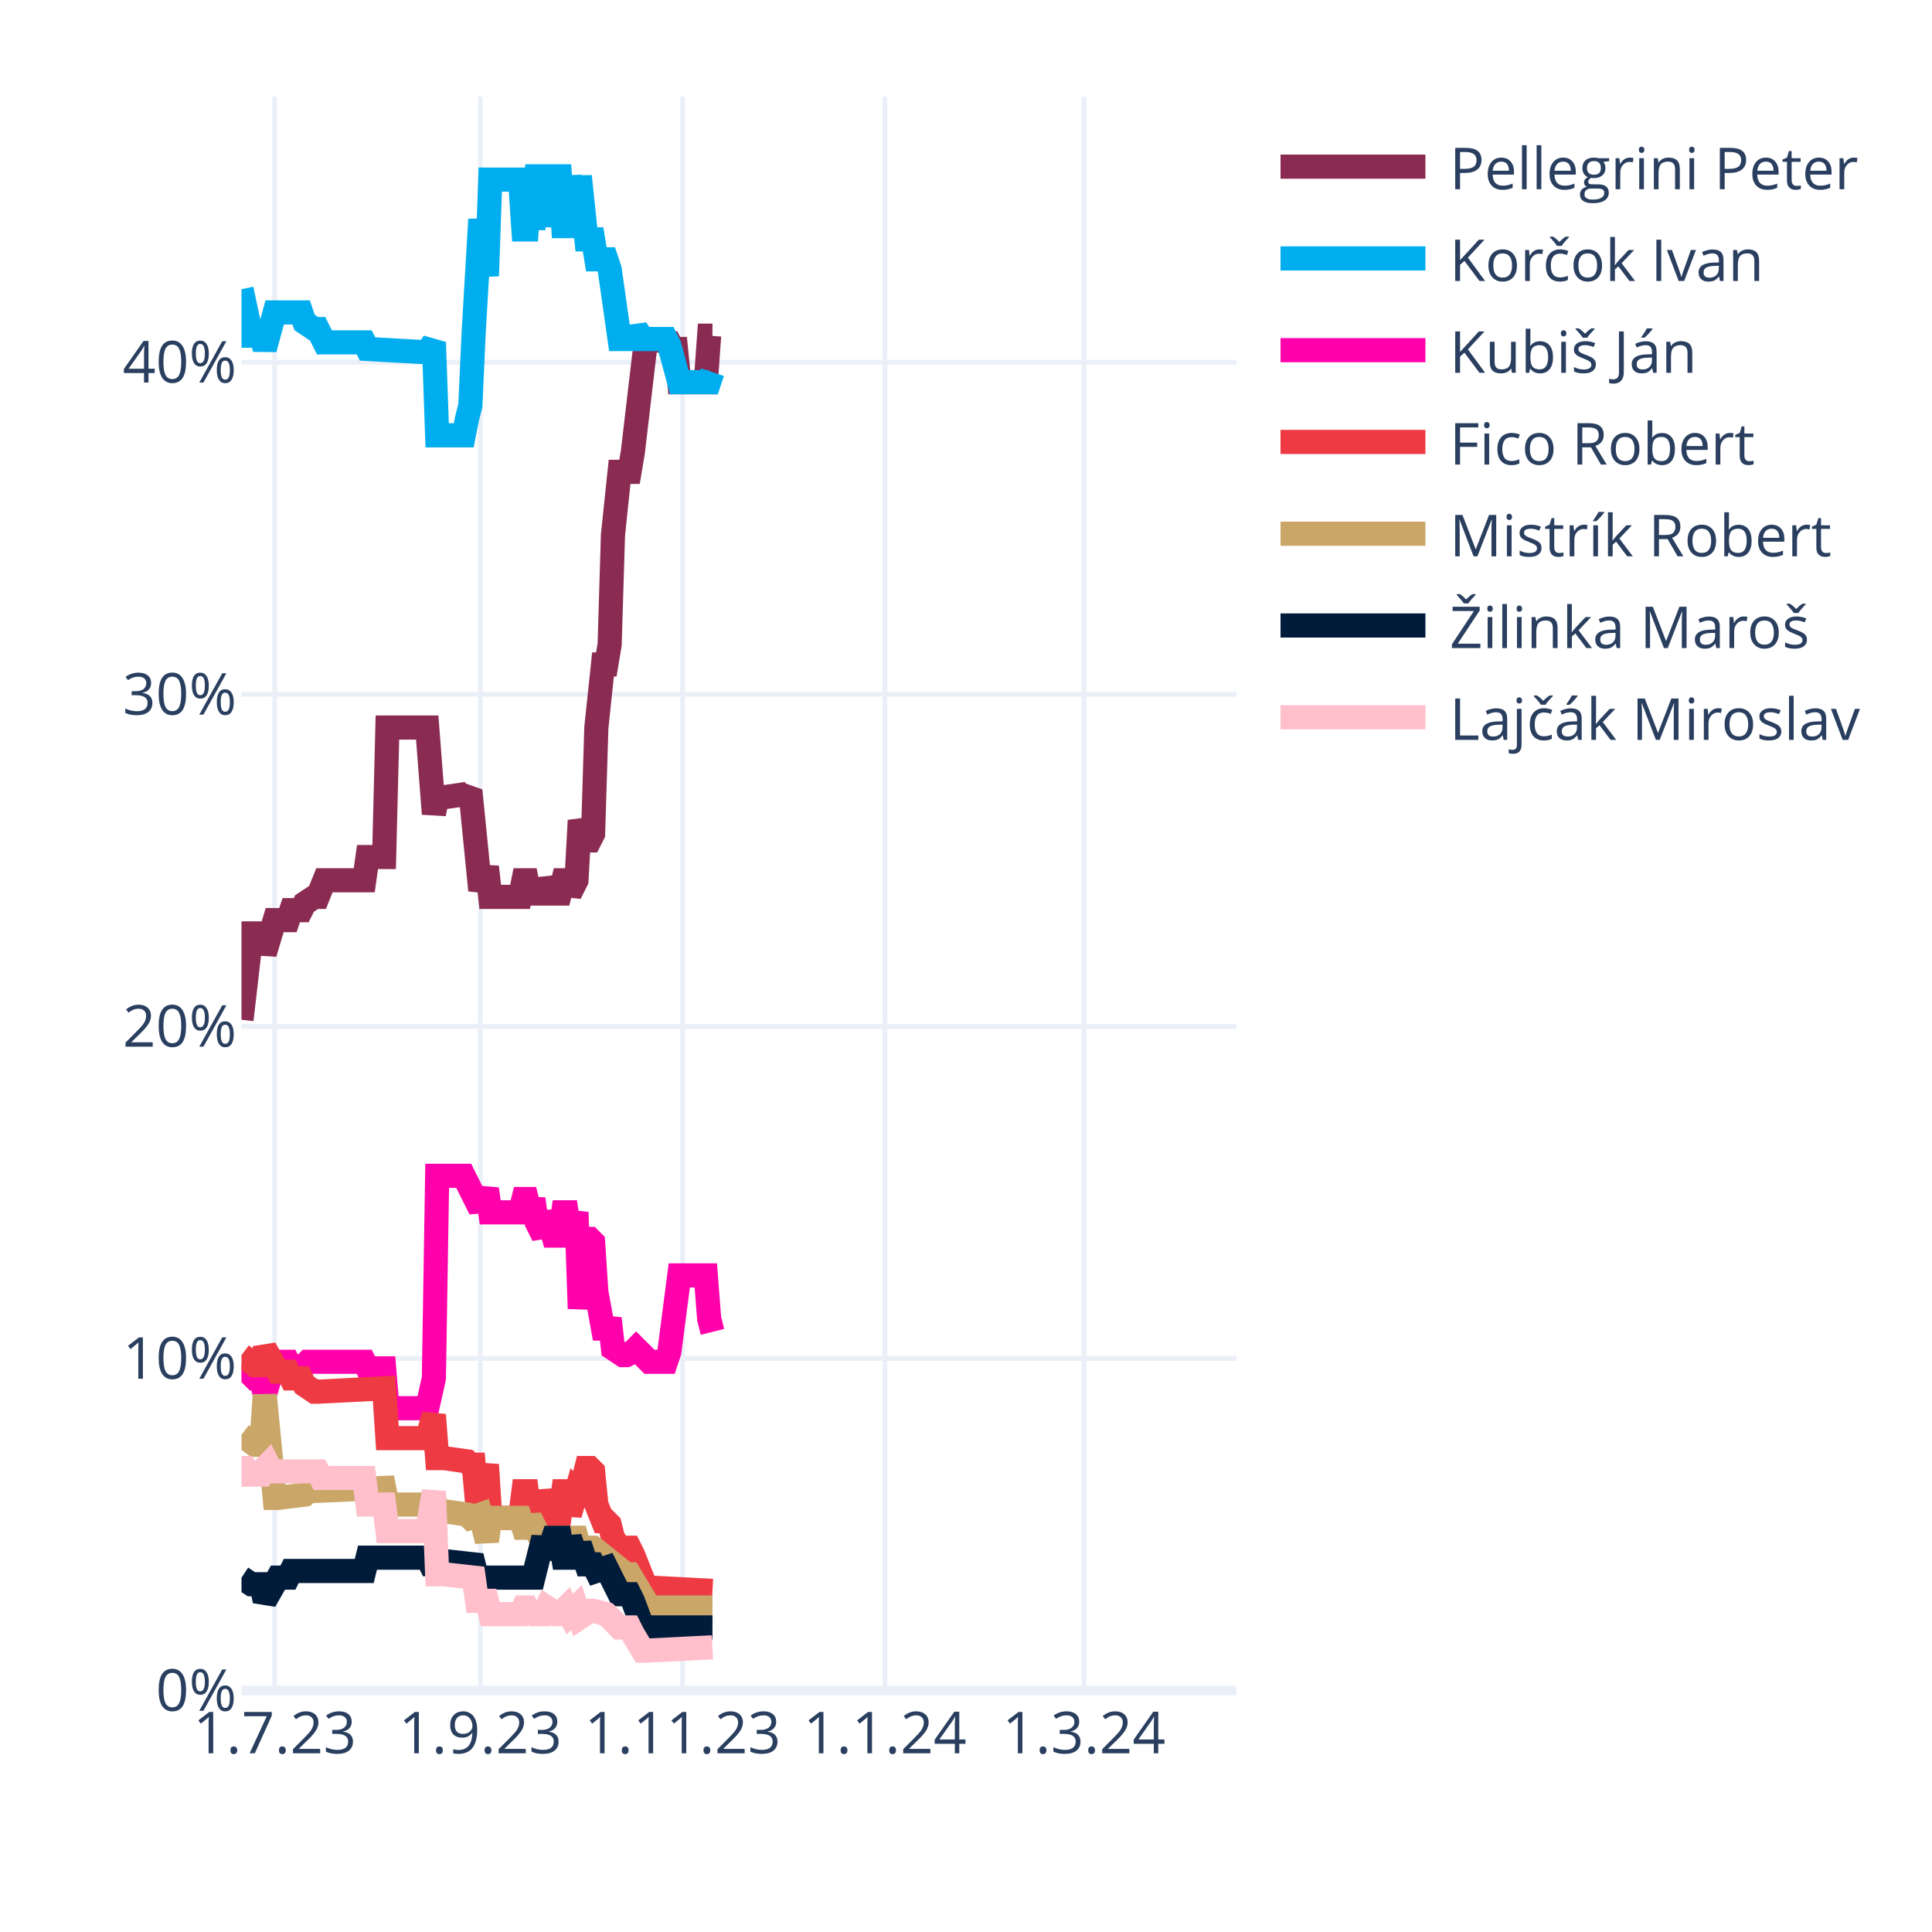
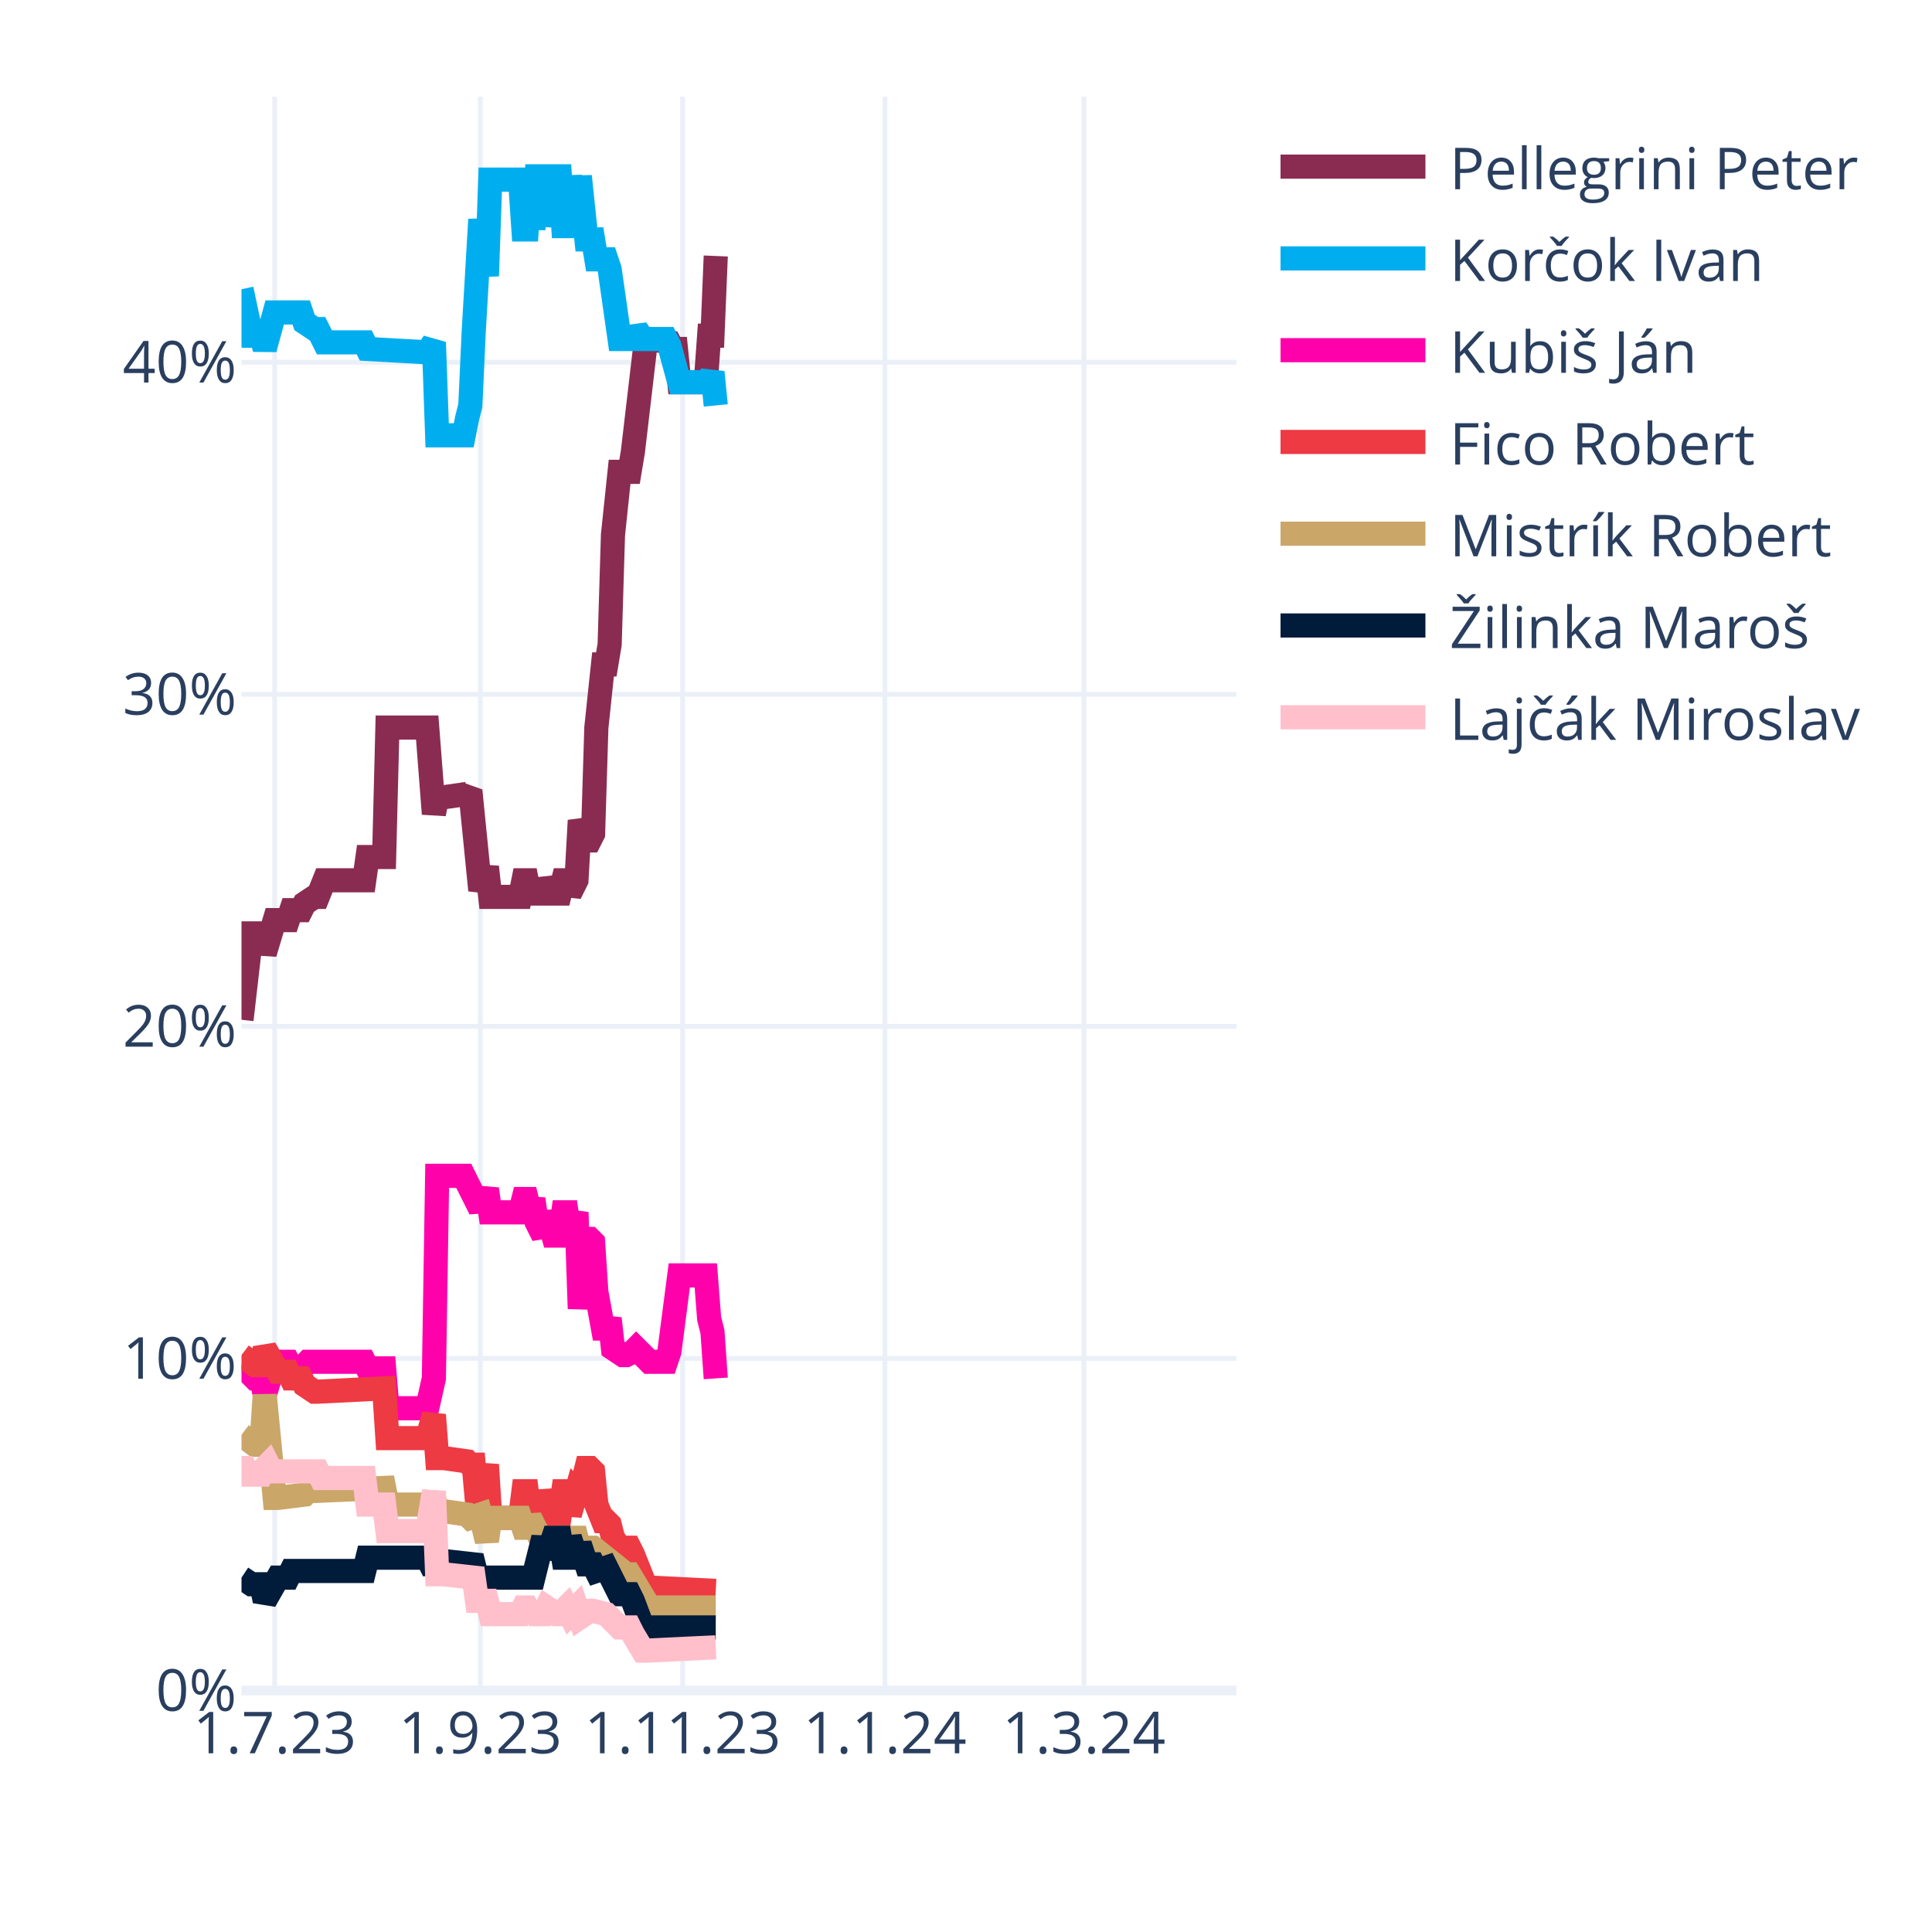
<svg xmlns="http://www.w3.org/2000/svg" class="main-svg" width="400" height="400" style="" viewBox="0 0 400 400">
  <rect x="0" y="0" width="400" height="400" style="fill: rgb(255, 255, 255); fill-opacity: 1;" />
-   <defs id="defs-790043">
+   <defs id="defs-0c026a">
    <g class="clips">
-       <clipPath id="clip790043xyplot" class="plotclip">
+       <clipPath id="clip0c026axyplot" class="plotclip">
        <rect width="206" height="330" />
      </clipPath>
-       <clipPath class="axesclip" id="clip790043x">
+       <clipPath class="axesclip" id="clip0c026ax">
        <rect x="50" y="0" width="206" height="400" />
      </clipPath>
-       <clipPath class="axesclip" id="clip790043y">
+       <clipPath class="axesclip" id="clip0c026ay">
        <rect x="0" y="20" width="400" height="330" />
      </clipPath>
-       <clipPath class="axesclip" id="clip790043xy">
+       <clipPath class="axesclip" id="clip0c026axy">
        <rect x="50" y="20" width="206" height="330" />
      </clipPath>
    </g>
    <g class="gradients" />
    <g class="patterns" />
  </defs>
  <g class="bglayer" />
  <g class="layer-below">
    <g class="imagelayer" />
    <g class="shapelayer" />
  </g>
  <g class="cartesianlayer">
    <g class="subplot xy">
      <g class="layer-subplot">
        <g class="shapelayer" />
        <g class="imagelayer" />
      </g>
      <g class="minor-gridlayer">
        <g class="x" />
        <g class="y" />
      </g>
      <g class="gridlayer">
        <g class="x">
          <path class="xgrid crisp" transform="translate(56.87,0)" d="M0,20v330" style="stroke: rgb(235, 240, 248); stroke-opacity: 1; stroke-width: 1px;" />
          <path class="xgrid crisp" transform="translate(99.44,0)" d="M0,20v330" style="stroke: rgb(235, 240, 248); stroke-opacity: 1; stroke-width: 1px;" />
          <path class="xgrid crisp" transform="translate(141.33,0)" d="M0,20v330" style="stroke: rgb(235, 240, 248); stroke-opacity: 1; stroke-width: 1px;" />
          <path class="xgrid crisp" transform="translate(183.21,0)" d="M0,20v330" style="stroke: rgb(235, 240, 248); stroke-opacity: 1; stroke-width: 1px;" />
          <path class="xgrid crisp" transform="translate(224.41,0)" d="M0,20v330" style="stroke: rgb(235, 240, 248); stroke-opacity: 1; stroke-width: 1px;" />
        </g>
        <g class="y">
          <path class="ygrid crisp" transform="translate(0,281.25)" d="M50,0h206" style="stroke: rgb(235, 240, 248); stroke-opacity: 1; stroke-width: 1px;" />
          <path class="ygrid crisp" transform="translate(0,212.5)" d="M50,0h206" style="stroke: rgb(235, 240, 248); stroke-opacity: 1; stroke-width: 1px;" />
          <path class="ygrid crisp" transform="translate(0,143.75)" d="M50,0h206" style="stroke: rgb(235, 240, 248); stroke-opacity: 1; stroke-width: 1px;" />
          <path class="ygrid crisp" transform="translate(0,75)" d="M50,0h206" style="stroke: rgb(235, 240, 248); stroke-opacity: 1; stroke-width: 1px;" />
        </g>
      </g>
      <g class="zerolinelayer">
        <path class="yzl zl crisp" transform="translate(0,350)" d="M50,0h206" style="stroke: rgb(235, 240, 248); stroke-opacity: 1; stroke-width: 2px;" />
      </g>
      <path class="xlines-below" />
      <path class="ylines-below" />
      <g class="overlines-below" />
      <g class="xaxislayer-below" />
      <g class="yaxislayer-below" />
      <g class="overaxes-below" />
-       <g class="plot" transform="translate(50,20)" clip-path="url(#clip790043xyplot)">
+       <g class="plot" transform="translate(50,20)" clip-path="url(#clip0c026axyplot)">
        <g class="scatterlayer mlayer">
-           <g class="trace scatter trace2e6886" style="stroke-miterlimit: 2; opacity: 1;">
-             <g class="fills" />
-             <g class="errorbars" />
-             <g class="lines">
-               <path class="js-line" d="M0,191.13L2.06,173.25L2.75,173.25L4.12,173.25L4.81,177.38L6.87,170.5L7.55,170.5L9.61,170.5L10.3,168.44L12.36,168.44L13.05,167.06L15.11,165.69L15.79,165.69L17.17,162.25L17.85,162.25L25.41,162.25L26.09,157.44L29.53,157.44L30.21,130.63L38.45,130.63L39.83,148.5L40.51,145.06L41.89,145.06L46.69,144.38L47.38,143.69L49.44,164.31L50.13,162.25L50.81,159.5L51.5,165.69L57.68,165.69L58.37,162.25L59.05,162.25L59.74,165.69L60.43,162.25L61.11,165L61.8,165L62.49,165L63.17,162.25L64.55,165L65.23,165L65.92,165L66.61,162.25L67.29,162.25L67.98,165L69.35,162.25L70.04,149.88L71.41,154L72.1,154L72.79,152.63L73.47,130.63L74.85,117.56L75.53,117.56L76.22,113.44L76.91,90.75L78.28,77.69L78.97,77.69L80.34,77.69L81.03,73.56L83.77,50.19L84.46,50.19L88.58,50.88L89.27,52.25L89.95,52.25L90.64,59.13L96.13,59.13L96.82,49.5L97.51,49.5" style="vector-effect: none; fill: none; stroke: rgb(138, 44, 81); stroke-opacity: 1; stroke-width: 5px; opacity: 1;" />
-             </g>
-             <g class="points" />
-             <g class="text" />
-           </g>
-           <g class="trace scatter trace7a3ac3" style="stroke-miterlimit: 2; opacity: 1;">
-             <g class="fills" />
-             <g class="errorbars" />
-             <g class="lines">
-               <path class="js-line" d="M0,39.88L2.06,49.5L2.75,49.5L4.12,49.5L4.81,52.25L6.87,44.69L7.55,44.69L12.36,44.69L13.05,46.75L15.11,48.13L15.79,48.13L17.17,50.88L17.85,50.88L25.41,50.88L26.09,52.25L38.45,52.94L39.83,50.88L40.51,70.13L41.89,70.13L46.01,70.13L46.69,66.69L47.38,63.94L48.07,48.81L49.44,25.44L50.13,31.63L50.81,37.13L51.5,17.19L57.68,17.19L58.37,27.5L59.05,27.5L59.74,17.19L60.43,27.5L61.11,16.5L62.49,16.5L63.17,26.81L64.55,16.5L65.23,16.5L65.92,16.5L66.61,26.81L67.29,26.81L67.98,16.5L69.35,26.81L70.04,16.5L71.41,29.56L72.1,29.56L72.79,29.56L73.47,33.69L75.53,33.69L76.22,35.75L78.28,50.19L78.97,50.19L81.03,50.19L81.71,48.13L83.09,50.19L83.77,50.19L87.89,50.19L88.58,51.56L90.64,59.13L92.01,59.13L96.82,59.13L97.51,57.06" style="vector-effect: none; fill: none; stroke: rgb(0, 174, 239); stroke-opacity: 1; stroke-width: 5px; opacity: 1;" />
-             </g>
-             <g class="points" />
-             <g class="text" />
-           </g>
-           <g class="trace scatter trace3f64d3" style="stroke-miterlimit: 2; opacity: 1;">
-             <g class="fills" />
-             <g class="errorbars" />
-             <g class="lines">
-               <path class="js-line" d="M0,262.63L2.75,265.38L3.43,265.38L4.12,265.38L4.81,268.81L6.87,261.94L7.55,261.94L9.61,261.94L10.3,263.31L13.05,262.63L13.73,261.94L25.41,261.94L26.09,263.31L29.53,263.31L30.21,271.56L38.45,271.56L39.83,265.38L40.51,223.44L41.89,223.44L46.01,223.44L46.69,224.81L49.44,230.31L50.13,228.25L50.81,226.19L51.5,231L57.68,231L58.37,228.25L59.05,228.25L59.74,231L60.43,228.25L61.11,233.06L62.49,235.81L63.17,231L64.55,235.81L65.23,235.81L65.92,235.81L66.61,231L67.29,231L67.98,235.81L69.35,231L70.04,250.94L71.41,236.5L72.1,236.5L72.79,237.19L73.47,247.5L74.85,255.06L75.53,255.06L76.22,253L76.91,259.19L78.97,260.56L79.65,260.56L81.03,259.88L81.71,259.19L84.46,261.94L85.15,261.94L87.89,261.94L88.58,259.88L90.64,244.06L92.01,244.06L96.13,244.06L96.82,253L97.51,255.75" style="vector-effect: none; fill: none; stroke: rgb(255, 1, 170); stroke-opacity: 1; stroke-width: 5px; opacity: 1;" />
-             </g>
-             <g class="points" />
-             <g class="text" />
-           </g>
-           <g class="trace scatter tracee5939b" style="stroke-miterlimit: 2; opacity: 1;">
-             <g class="fills" />
-             <g class="errorbars" />
-             <g class="lines">
-               <path class="js-line" d="M0,260.56L2.75,262.63L3.43,262.63L4.12,262.63L4.81,259.19L7.55,264L8.24,264L9.61,264L10.3,265.38L12.36,265.38L13.05,266.75L15.11,268.13L15.79,268.13L29.53,267.44L30.21,277.75L38.45,277.75L39.83,272.94L40.51,281.88L41.89,281.88L46.69,282.56L47.38,283.25L48.07,283.25L48.75,290.81L49.44,290.81L50.13,286.69L50.81,283.25L51.5,294.25L57.68,294.25L58.37,288.75L59.05,288.75L59.74,294.25L60.43,288.75L61.11,293.56L62.49,293.56L63.17,288.75L64.55,293.56L65.23,293.56L65.92,293.56L66.61,288.75L67.29,288.75L67.98,293.56L69.35,288.75L70.04,289.44L71.41,283.94L72.1,283.94L72.79,284.63L73.47,291.5L74.85,294.94L75.53,294.94L76.22,295.63L76.91,298.38L78.28,300.44L78.97,300.44L80.34,300.44L81.03,301.81L83.77,308.69L84.46,308.69L97.51,309.38" style="vector-effect: none; fill: none; stroke: rgb(238, 58, 67); stroke-opacity: 1; stroke-width: 5px; opacity: 1;" />
-             </g>
-             <g class="points" />
-             <g class="text" />
-           </g>
-           <g class="trace scatter trace97a9cf" style="stroke-miterlimit: 2; opacity: 1;">
-             <g class="fills" />
-             <g class="errorbars" />
-             <g class="lines">
-               <path class="js-line" d="M0,277.06L2.75,279.13L3.43,279.13L4.12,279.13L4.81,268.81L6.87,290.13L7.55,290.13L13.05,289.44L13.73,288.75L29.53,288.06L30.21,291.5L38.45,291.5L39.83,290.13L40.51,292.88L41.89,292.88L46.69,293.56L47.38,294.25L49.44,293.56L50.13,296.31L50.81,299.06L51.5,294.25L57.68,294.25L58.37,296.31L59.05,296.31L59.74,294.25L61.8,298.38L62.49,298.38L69.35,298.38L70.04,301.13L72.1,300.44L72.79,300.44L79.65,305.94L80.34,305.94L84.46,312.81L85.15,312.81L97.51,312.81" style="vector-effect: none; fill: none; stroke: rgb(202, 166, 105); stroke-opacity: 1; stroke-width: 5px; opacity: 1;" />
-             </g>
-             <g class="points" />
-             <g class="text" />
-           </g>
-           <g class="trace scatter trace597d42" style="stroke-miterlimit: 2; opacity: 1;">
-             <g class="fills" />
-             <g class="errorbars" />
-             <g class="lines">
-               <path class="js-line" d="M0,306.63L2.06,308L2.75,308L4.12,308L4.81,311.44L7.55,306.63L8.24,306.63L9.61,306.63L10.3,305.25L25.41,305.25L26.09,302.5L38.45,302.5L39.83,305.25L40.51,303.19L41.89,303.19L48.07,303.88L48.75,306.63L60.43,306.63L61.11,303.88L62.49,298.38L63.17,302.5L64.55,298.38L65.23,298.38L65.92,298.38L66.61,302.5L67.29,302.5L67.98,298.38L69.35,302.5L70.04,299.75L71.41,303.88L72.1,303.88L72.79,303.88L73.47,305.25L75.53,304.56L76.22,305.94L78.28,310.06L78.97,310.06L80.34,310.06L81.03,311.44L83.09,316.94L83.77,316.94L97.51,316.94" style="vector-effect: none; fill: none; stroke: rgb(1, 27, 58); stroke-opacity: 1; stroke-width: 5px; opacity: 1;" />
-             </g>
-             <g class="points" />
-             <g class="text" />
-           </g>
-           <g class="trace scatter trace82922b" style="stroke-miterlimit: 2; opacity: 1;">
-             <g class="fills" />
-             <g class="errorbars" />
-             <g class="lines">
-               <path class="js-line" d="M0,283.94L0.69,283.94L1.37,285.31L4.12,285.31L4.81,283.94L5.49,283.25L6.18,284.63L15.79,284.63L16.48,286L25.41,286L26.09,291.5L29.53,291.5L30.21,297L38.45,297L39.83,288.75L40.51,305.94L41.89,305.94L48.07,306.63L48.75,311.44L50.81,311.44L51.5,314.19L57.68,314.19L58.37,312.81L59.05,312.81L59.74,314.19L60.43,312.81L61.11,314.19L61.8,314.19L62.49,314.19L63.17,312.81L65.23,314.19L65.92,314.19L67.29,312.81L67.98,314.19L69.35,312.81L70.04,314.88L72.1,313.5L72.79,313.5L75.53,314.19L76.22,314.88L78.28,316.94L78.97,316.94L80.34,316.94L81.03,318.31L83.09,321.75L83.77,321.75L97.51,321.06" style="vector-effect: none; fill: none; stroke: rgb(255, 192, 203); stroke-opacity: 1; stroke-width: 5px; opacity: 1;" />
+           <g class="trace scatter traced8db02" style="stroke-miterlimit: 2; opacity: 1;">
+             <g class="fills" />
+             <g class="errorbars" />
+             <g class="lines">
+               <path class="js-line" d="M0,191.13L2.06,173.25L2.75,173.25L4.12,173.25L4.81,177.38L6.87,170.5L7.55,170.5L9.61,170.5L10.3,168.44L12.36,168.44L13.05,167.06L15.11,165.69L15.79,165.69L17.17,162.25L17.85,162.25L25.41,162.25L26.09,157.44L29.53,157.44L30.21,130.63L38.45,130.63L39.83,148.5L40.51,145.06L41.89,145.06L46.69,144.38L47.38,143.69L49.44,164.31L50.13,162.25L50.81,159.5L51.5,165.69L57.68,165.69L58.37,162.25L59.05,162.25L59.74,165.69L60.43,162.25L61.11,165L61.8,165L62.49,165L63.17,162.25L64.55,165L65.23,165L65.92,165L66.61,162.25L67.29,162.25L67.98,165L69.35,162.25L70.04,149.88L71.41,154L72.1,154L72.79,152.63L73.47,130.63L74.85,117.56L75.53,117.56L76.22,113.44L76.91,90.75L78.28,77.69L78.97,77.69L80.34,77.69L81.03,73.56L83.77,50.19L84.46,50.19L88.58,50.88L89.27,52.25L89.95,52.25L90.64,59.13L96.13,59.13L96.82,49.5L97.51,49.5L98.19,33" style="vector-effect: none; fill: none; stroke: rgb(138, 44, 81); stroke-opacity: 1; stroke-width: 5px; opacity: 1;" />
+             </g>
+             <g class="points" />
+             <g class="text" />
+           </g>
+           <g class="trace scatter tracef2b7c2" style="stroke-miterlimit: 2; opacity: 1;">
+             <g class="fills" />
+             <g class="errorbars" />
+             <g class="lines">
+               <path class="js-line" d="M0,39.88L2.06,49.5L2.75,49.5L4.12,49.5L4.81,52.25L6.87,44.69L7.55,44.69L12.36,44.69L13.05,46.75L15.11,48.13L15.79,48.13L17.17,50.88L17.85,50.88L25.41,50.88L26.09,52.25L38.45,52.94L39.83,50.88L40.51,70.13L41.89,70.13L46.01,70.13L46.69,66.69L47.38,63.94L48.07,48.81L49.44,25.44L50.13,31.63L50.81,37.13L51.5,17.19L57.68,17.19L58.37,27.5L59.05,27.5L59.74,17.19L60.43,27.5L61.11,16.5L62.49,16.5L63.17,26.81L64.55,16.5L65.23,16.5L65.92,16.5L66.61,26.81L67.29,26.81L67.98,16.5L69.35,26.81L70.04,16.5L71.41,29.56L72.1,29.56L72.79,29.56L73.47,33.69L75.53,33.69L76.22,35.75L78.28,50.19L78.97,50.19L81.03,50.19L81.71,48.13L83.09,50.19L83.77,50.19L87.89,50.19L88.58,51.56L90.64,59.13L92.01,59.13L96.82,59.13L97.51,57.06L98.19,63.94" style="vector-effect: none; fill: none; stroke: rgb(0, 174, 239); stroke-opacity: 1; stroke-width: 5px; opacity: 1;" />
+             </g>
+             <g class="points" />
+             <g class="text" />
+           </g>
+           <g class="trace scatter trace1bcc40" style="stroke-miterlimit: 2; opacity: 1;">
+             <g class="fills" />
+             <g class="errorbars" />
+             <g class="lines">
+               <path class="js-line" d="M0,262.63L2.75,265.38L3.43,265.38L4.12,265.38L4.81,268.81L6.87,261.94L7.55,261.94L9.61,261.94L10.3,263.31L13.05,262.63L13.73,261.94L25.41,261.94L26.09,263.31L29.53,263.31L30.21,271.56L38.45,271.56L39.83,265.38L40.51,223.44L41.89,223.44L46.01,223.44L46.69,224.81L49.44,230.31L50.13,228.25L50.81,226.19L51.5,231L57.68,231L58.37,228.25L59.05,228.25L59.74,231L60.43,228.25L61.11,233.06L62.49,235.81L63.17,231L64.55,235.81L65.23,235.81L65.92,235.81L66.61,231L67.29,231L67.98,235.81L69.35,231L70.04,250.94L71.41,236.5L72.1,236.5L72.79,237.19L73.47,247.5L74.85,255.06L75.53,255.06L76.22,253L76.91,259.19L78.97,260.56L79.65,260.56L81.03,259.88L81.71,259.19L84.46,261.94L85.15,261.94L87.89,261.94L88.58,259.88L90.64,244.06L92.01,244.06L96.13,244.06L96.82,253L97.51,255.75L98.19,265.38" style="vector-effect: none; fill: none; stroke: rgb(255, 1, 170); stroke-opacity: 1; stroke-width: 5px; opacity: 1;" />
+             </g>
+             <g class="points" />
+             <g class="text" />
+           </g>
+           <g class="trace scatter trace952a39" style="stroke-miterlimit: 2; opacity: 1;">
+             <g class="fills" />
+             <g class="errorbars" />
+             <g class="lines">
+               <path class="js-line" d="M0,260.56L2.75,262.63L3.43,262.63L4.12,262.63L4.81,259.19L7.55,264L8.24,264L9.61,264L10.3,265.38L12.36,265.38L13.05,266.75L15.11,268.13L15.79,268.13L29.53,267.44L30.21,277.75L38.45,277.75L39.83,272.94L40.51,281.88L41.89,281.88L46.69,282.56L47.38,283.25L48.07,283.25L48.75,290.81L49.44,290.81L50.13,286.69L50.81,283.25L51.5,294.25L57.68,294.25L58.37,288.75L59.05,288.75L59.74,294.25L60.43,288.75L61.11,293.56L62.49,293.56L63.17,288.75L64.55,293.56L65.23,293.56L65.92,293.56L66.61,288.75L67.29,288.75L67.98,293.56L69.35,288.75L70.04,289.44L71.41,283.94L72.1,283.94L72.79,284.63L73.47,291.5L74.85,294.94L75.53,294.94L76.22,295.63L76.91,298.38L78.28,300.44L78.97,300.44L80.34,300.44L81.03,301.81L83.77,308.69L84.46,308.69L98.19,309.38" style="vector-effect: none; fill: none; stroke: rgb(238, 58, 67); stroke-opacity: 1; stroke-width: 5px; opacity: 1;" />
+             </g>
+             <g class="points" />
+             <g class="text" />
+           </g>
+           <g class="trace scatter trace29bcc9" style="stroke-miterlimit: 2; opacity: 1;">
+             <g class="fills" />
+             <g class="errorbars" />
+             <g class="lines">
+               <path class="js-line" d="M0,277.06L2.75,279.13L3.43,279.13L4.12,279.13L4.81,268.81L6.87,290.13L7.55,290.13L13.05,289.44L13.73,288.75L29.53,288.06L30.21,291.5L38.45,291.5L39.83,290.13L40.51,292.88L41.89,292.88L46.69,293.56L47.38,294.25L49.44,293.56L50.13,296.31L50.81,299.06L51.5,294.25L57.68,294.25L58.37,296.31L59.05,296.31L59.74,294.25L61.8,298.38L62.49,298.38L69.35,298.38L70.04,301.13L72.1,300.44L72.79,300.44L79.65,305.94L80.34,305.94L84.46,312.81L85.15,312.81L98.19,312.81" style="vector-effect: none; fill: none; stroke: rgb(202, 166, 105); stroke-opacity: 1; stroke-width: 5px; opacity: 1;" />
+             </g>
+             <g class="points" />
+             <g class="text" />
+           </g>
+           <g class="trace scatter traceb02332" style="stroke-miterlimit: 2; opacity: 1;">
+             <g class="fills" />
+             <g class="errorbars" />
+             <g class="lines">
+               <path class="js-line" d="M0,306.63L2.06,308L2.75,308L4.12,308L4.81,311.44L7.55,306.63L8.24,306.63L9.61,306.63L10.3,305.25L25.41,305.25L26.09,302.5L38.45,302.5L39.83,305.25L40.51,303.19L41.89,303.19L48.07,303.88L48.75,306.63L60.43,306.63L61.11,303.88L62.49,298.38L63.17,302.5L64.55,298.38L65.23,298.38L65.92,298.38L66.61,302.5L67.29,302.5L67.98,298.38L69.35,302.5L70.04,299.75L71.41,303.88L72.1,303.88L72.79,303.88L73.47,305.25L75.53,304.56L76.22,305.94L78.28,310.06L78.97,310.06L80.34,310.06L81.03,311.44L83.09,316.94L83.77,316.94L98.19,316.94" style="vector-effect: none; fill: none; stroke: rgb(1, 27, 58); stroke-opacity: 1; stroke-width: 5px; opacity: 1;" />
+             </g>
+             <g class="points" />
+             <g class="text" />
+           </g>
+           <g class="trace scatter traceac41d1" style="stroke-miterlimit: 2; opacity: 1;">
+             <g class="fills" />
+             <g class="errorbars" />
+             <g class="lines">
+               <path class="js-line" d="M0,283.94L0.69,283.94L1.37,285.31L4.12,285.31L4.81,283.94L5.49,283.25L6.18,284.63L15.79,284.63L16.48,286L25.41,286L26.09,291.5L29.53,291.5L30.21,297L38.45,297L39.83,288.75L40.51,305.94L41.89,305.94L48.07,306.63L48.75,311.44L50.81,311.44L51.5,314.19L57.68,314.19L58.37,312.81L59.05,312.81L59.74,314.19L60.43,312.81L61.11,314.19L61.8,314.19L62.49,314.19L63.17,312.81L65.23,314.19L65.92,314.19L67.29,312.81L67.98,314.19L69.35,312.81L70.04,314.88L72.1,313.5L72.79,313.5L75.53,314.19L76.22,314.88L78.28,316.94L78.97,316.94L80.34,316.94L81.03,318.31L83.09,321.75L83.77,321.75L98.19,321.06" style="vector-effect: none; fill: none; stroke: rgb(255, 192, 203); stroke-opacity: 1; stroke-width: 5px; opacity: 1;" />
            </g>
            <g class="points" />
            <g class="text" />
          </g>
        </g>
      </g>
      <g class="overplot" />
      <path class="xlines-above crisp" d="M0,0" style="fill: none;" />
      <path class="ylines-above crisp" d="M0,0" style="fill: none;" />
      <g class="overlines-above" />
      <g class="xaxislayer-above">
        <g class="xtick">
          <text text-anchor="middle" x="0" y="363" transform="translate(56.87,0)" style="font-family: 'Open Sans', verdana, arial, sans-serif; font-size: 12px; fill: rgb(42, 63, 95); fill-opacity: 1; white-space: pre; opacity: 1;">1.7.23</text>
        </g>
        <g class="xtick">
          <text text-anchor="middle" x="0" y="363" style="font-family: 'Open Sans', verdana, arial, sans-serif; font-size: 12px; fill: rgb(42, 63, 95); fill-opacity: 1; white-space: pre; opacity: 1;" transform="translate(99.44,0)">1.9.23</text>
        </g>
        <g class="xtick">
          <text text-anchor="middle" x="0" y="363" style="font-family: 'Open Sans', verdana, arial, sans-serif; font-size: 12px; fill: rgb(42, 63, 95); fill-opacity: 1; white-space: pre; opacity: 1;" transform="translate(141.33,0)">1.11.23</text>
        </g>
        <g class="xtick">
          <text text-anchor="middle" x="0" y="363" style="font-family: 'Open Sans', verdana, arial, sans-serif; font-size: 12px; fill: rgb(42, 63, 95); fill-opacity: 1; white-space: pre; opacity: 1;" transform="translate(183.21,0)">1.1.24</text>
        </g>
        <g class="xtick">
          <text text-anchor="middle" x="0" y="363" style="font-family: 'Open Sans', verdana, arial, sans-serif; font-size: 12px; fill: rgb(42, 63, 95); fill-opacity: 1; white-space: pre; opacity: 1;" transform="translate(224.41,0)">1.3.24</text>
        </g>
      </g>
      <g class="yaxislayer-above">
        <g class="ytick">
          <text text-anchor="end" x="49" y="4.2" transform="translate(0,350)" style="font-family: 'Open Sans', verdana, arial, sans-serif; font-size: 12px; fill: rgb(42, 63, 95); fill-opacity: 1; white-space: pre; opacity: 1;">0%</text>
        </g>
        <g class="ytick">
          <text text-anchor="end" x="49" y="4.2" style="font-family: 'Open Sans', verdana, arial, sans-serif; font-size: 12px; fill: rgb(42, 63, 95); fill-opacity: 1; white-space: pre; opacity: 1;" transform="translate(0,281.25)">10%</text>
        </g>
        <g class="ytick">
          <text text-anchor="end" x="49" y="4.2" style="font-family: 'Open Sans', verdana, arial, sans-serif; font-size: 12px; fill: rgb(42, 63, 95); fill-opacity: 1; white-space: pre; opacity: 1;" transform="translate(0,212.5)">20%</text>
        </g>
        <g class="ytick">
          <text text-anchor="end" x="49" y="4.2" style="font-family: 'Open Sans', verdana, arial, sans-serif; font-size: 12px; fill: rgb(42, 63, 95); fill-opacity: 1; white-space: pre; opacity: 1;" transform="translate(0,143.75)">30%</text>
        </g>
        <g class="ytick">
          <text text-anchor="end" x="49" y="4.2" style="font-family: 'Open Sans', verdana, arial, sans-serif; font-size: 12px; fill: rgb(42, 63, 95); fill-opacity: 1; white-space: pre; opacity: 1;" transform="translate(0,75)">40%</text>
        </g>
      </g>
      <g class="overaxes-above" />
    </g>
  </g>
  <g class="polarlayer" />
  <g class="smithlayer" />
  <g class="ternarylayer" />
  <g class="geolayer" />
  <g class="funnelarealayer" />
  <g class="pielayer" />
  <g class="iciclelayer" />
  <g class="treemaplayer" />
  <g class="sunburstlayer" />
  <g class="glimages" />
-   <defs id="topdefs-790043">
+   <defs id="topdefs-0c026a">
    <g class="clips" />
-     <clipPath id="legend790043">
+     <clipPath id="legend0c026a">
      <rect width="128" height="143" x="0" y="0" />
    </clipPath>
  </defs>
  <g class="layer-above">
    <g class="imagelayer" />
    <g class="shapelayer" />
  </g>
  <g class="infolayer">
    <g class="legend" pointer-events="all" transform="translate(260.12,20)">
      <rect class="bg" shape-rendering="crispEdges" width="128" height="143" x="0" y="0" style="stroke: rgb(68, 68, 68); stroke-opacity: 1; fill: rgb(255, 255, 255); fill-opacity: 1; stroke-width: 0px;" />
-       <g class="scrollbox" transform="" clip-path="url(#legend790043)">
+       <g class="scrollbox" transform="" clip-path="url(#legend0c026a)">
        <g class="groups">
          <g class="traces" transform="translate(0,14.5)" style="opacity: 1;">
            <text class="legendtext" text-anchor="start" x="40" y="4.68" style="font-family: 'Open Sans', verdana, arial, sans-serif; font-size: 12px; fill: rgb(42, 63, 95); fill-opacity: 1; white-space: pre;">Pellegrini Peter</text>
            <g class="layers" style="opacity: 1;">
              <g class="legendfill" />
              <g class="legendlines">
                <path class="js-line" d="M5,0h30" style="fill: none; stroke: rgb(138, 44, 81); stroke-opacity: 1; stroke-width: 5px;" />
              </g>
              <g class="legendsymbols">
                <g class="legendpoints" />
              </g>
            </g>
            <rect class="legendtoggle" x="0" y="-9.5" width="122.703" height="19" style="fill: rgb(0, 0, 0); fill-opacity: 0;" />
          </g>
          <g class="traces" transform="translate(0,33.5)" style="opacity: 1;">
            <text class="legendtext" text-anchor="start" x="40" y="4.68" style="font-family: 'Open Sans', verdana, arial, sans-serif; font-size: 12px; fill: rgb(42, 63, 95); fill-opacity: 1; white-space: pre;">Korčok Ivan</text>
            <g class="layers" style="opacity: 1;">
              <g class="legendfill" />
              <g class="legendlines">
                <path class="js-line" d="M5,0h30" style="fill: none; stroke: rgb(0, 174, 239); stroke-opacity: 1; stroke-width: 5px;" />
              </g>
              <g class="legendsymbols">
                <g class="legendpoints" />
              </g>
            </g>
            <rect class="legendtoggle" x="0" y="-9.5" width="122.703" height="19" style="fill: rgb(0, 0, 0); fill-opacity: 0;" />
          </g>
          <g class="traces" transform="translate(0,52.5)" style="opacity: 1;">
            <text class="legendtext" text-anchor="start" x="40" y="4.68" style="font-family: 'Open Sans', verdana, arial, sans-serif; font-size: 12px; fill: rgb(42, 63, 95); fill-opacity: 1; white-space: pre;">Kubiš Ján</text>
            <g class="layers" style="opacity: 1;">
              <g class="legendfill" />
              <g class="legendlines">
                <path class="js-line" d="M5,0h30" style="fill: none; stroke: rgb(255, 1, 170); stroke-opacity: 1; stroke-width: 5px;" />
              </g>
              <g class="legendsymbols">
                <g class="legendpoints" />
              </g>
            </g>
            <rect class="legendtoggle" x="0" y="-9.5" width="122.703" height="19" style="fill: rgb(0, 0, 0); fill-opacity: 0;" />
          </g>
          <g class="traces" transform="translate(0,71.5)" style="opacity: 1;">
            <text class="legendtext" text-anchor="start" x="40" y="4.68" style="font-family: 'Open Sans', verdana, arial, sans-serif; font-size: 12px; fill: rgb(42, 63, 95); fill-opacity: 1; white-space: pre;">Fico Robert</text>
            <g class="layers" style="opacity: 1;">
              <g class="legendfill" />
              <g class="legendlines">
                <path class="js-line" d="M5,0h30" style="fill: none; stroke: rgb(238, 58, 67); stroke-opacity: 1; stroke-width: 5px;" />
              </g>
              <g class="legendsymbols">
                <g class="legendpoints" />
              </g>
            </g>
            <rect class="legendtoggle" x="0" y="-9.5" width="122.703" height="19" style="fill: rgb(0, 0, 0); fill-opacity: 0;" />
          </g>
          <g class="traces" transform="translate(0,90.5)" style="opacity: 1;">
            <text class="legendtext" text-anchor="start" x="40" y="4.68" style="font-family: 'Open Sans', verdana, arial, sans-serif; font-size: 12px; fill: rgb(42, 63, 95); fill-opacity: 1; white-space: pre;">Mistrík Robert</text>
            <g class="layers" style="opacity: 1;">
              <g class="legendfill" />
              <g class="legendlines">
                <path class="js-line" d="M5,0h30" style="fill: none; stroke: rgb(202, 166, 105); stroke-opacity: 1; stroke-width: 5px;" />
              </g>
              <g class="legendsymbols">
                <g class="legendpoints" />
              </g>
            </g>
            <rect class="legendtoggle" x="0" y="-9.5" width="122.703" height="19" style="fill: rgb(0, 0, 0); fill-opacity: 0;" />
          </g>
          <g class="traces" transform="translate(0,109.5)" style="opacity: 1;">
            <text class="legendtext" text-anchor="start" x="40" y="4.68" style="font-family: 'Open Sans', verdana, arial, sans-serif; font-size: 12px; fill: rgb(42, 63, 95); fill-opacity: 1; white-space: pre;">Žilinka Maroš</text>
            <g class="layers" style="opacity: 1;">
              <g class="legendfill" />
              <g class="legendlines">
                <path class="js-line" d="M5,0h30" style="fill: none; stroke: rgb(1, 27, 58); stroke-opacity: 1; stroke-width: 5px;" />
              </g>
              <g class="legendsymbols">
                <g class="legendpoints" />
              </g>
            </g>
            <rect class="legendtoggle" x="0" y="-9.5" width="122.703" height="19" style="fill: rgb(0, 0, 0); fill-opacity: 0;" />
          </g>
          <g class="traces" transform="translate(0,128.5)" style="opacity: 1;">
            <text class="legendtext" text-anchor="start" x="40" y="4.68" style="font-family: 'Open Sans', verdana, arial, sans-serif; font-size: 12px; fill: rgb(42, 63, 95); fill-opacity: 1; white-space: pre;">Lajčák Miroslav</text>
            <g class="layers" style="opacity: 1;">
              <g class="legendfill" />
              <g class="legendlines">
                <path class="js-line" d="M5,0h30" style="fill: none; stroke: rgb(255, 192, 203); stroke-opacity: 1; stroke-width: 5px;" />
              </g>
              <g class="legendsymbols">
                <g class="legendpoints" />
              </g>
            </g>
            <rect class="legendtoggle" x="0" y="-9.5" width="122.703" height="19" style="fill: rgb(0, 0, 0); fill-opacity: 0;" />
          </g>
        </g>
      </g>
      <rect class="scrollbar" rx="20" ry="3" width="0" height="0" x="0" y="0" style="fill: rgb(128, 139, 164); fill-opacity: 1;" />
    </g>
    <g class="g-gtitle" />
    <g class="g-xtitle" />
    <g class="g-ytitle" />
  </g>
</svg>
